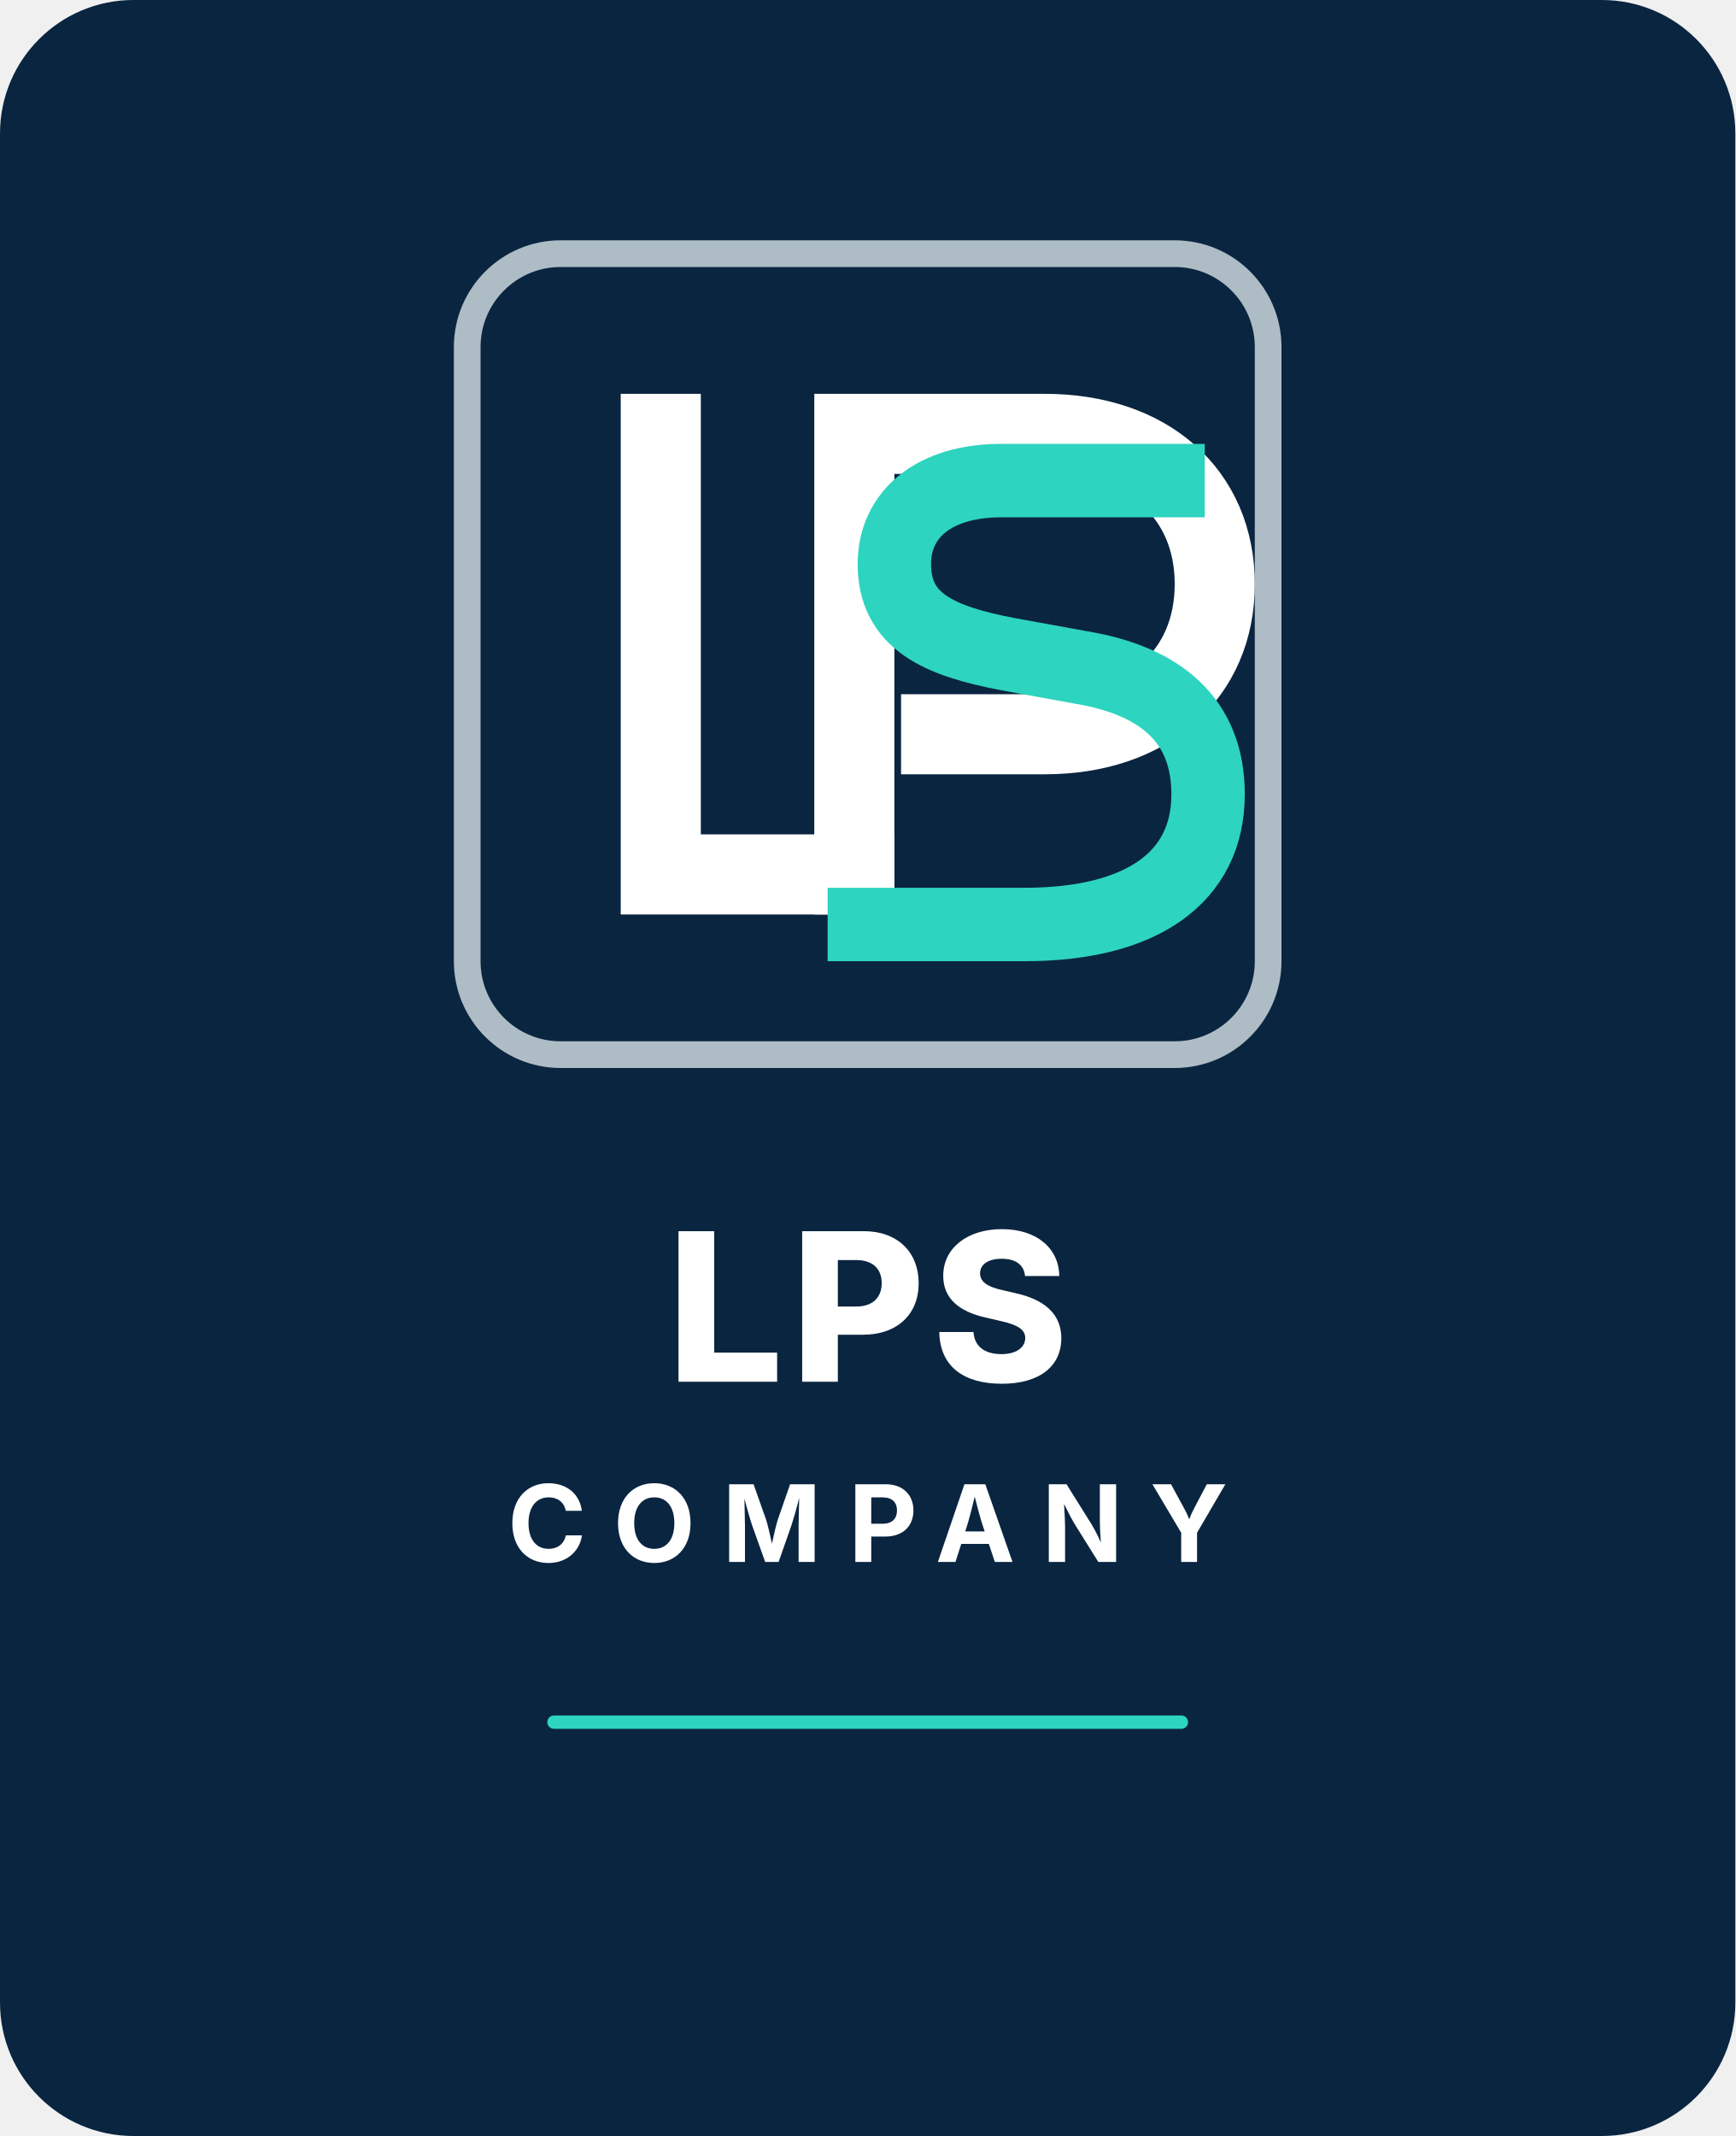
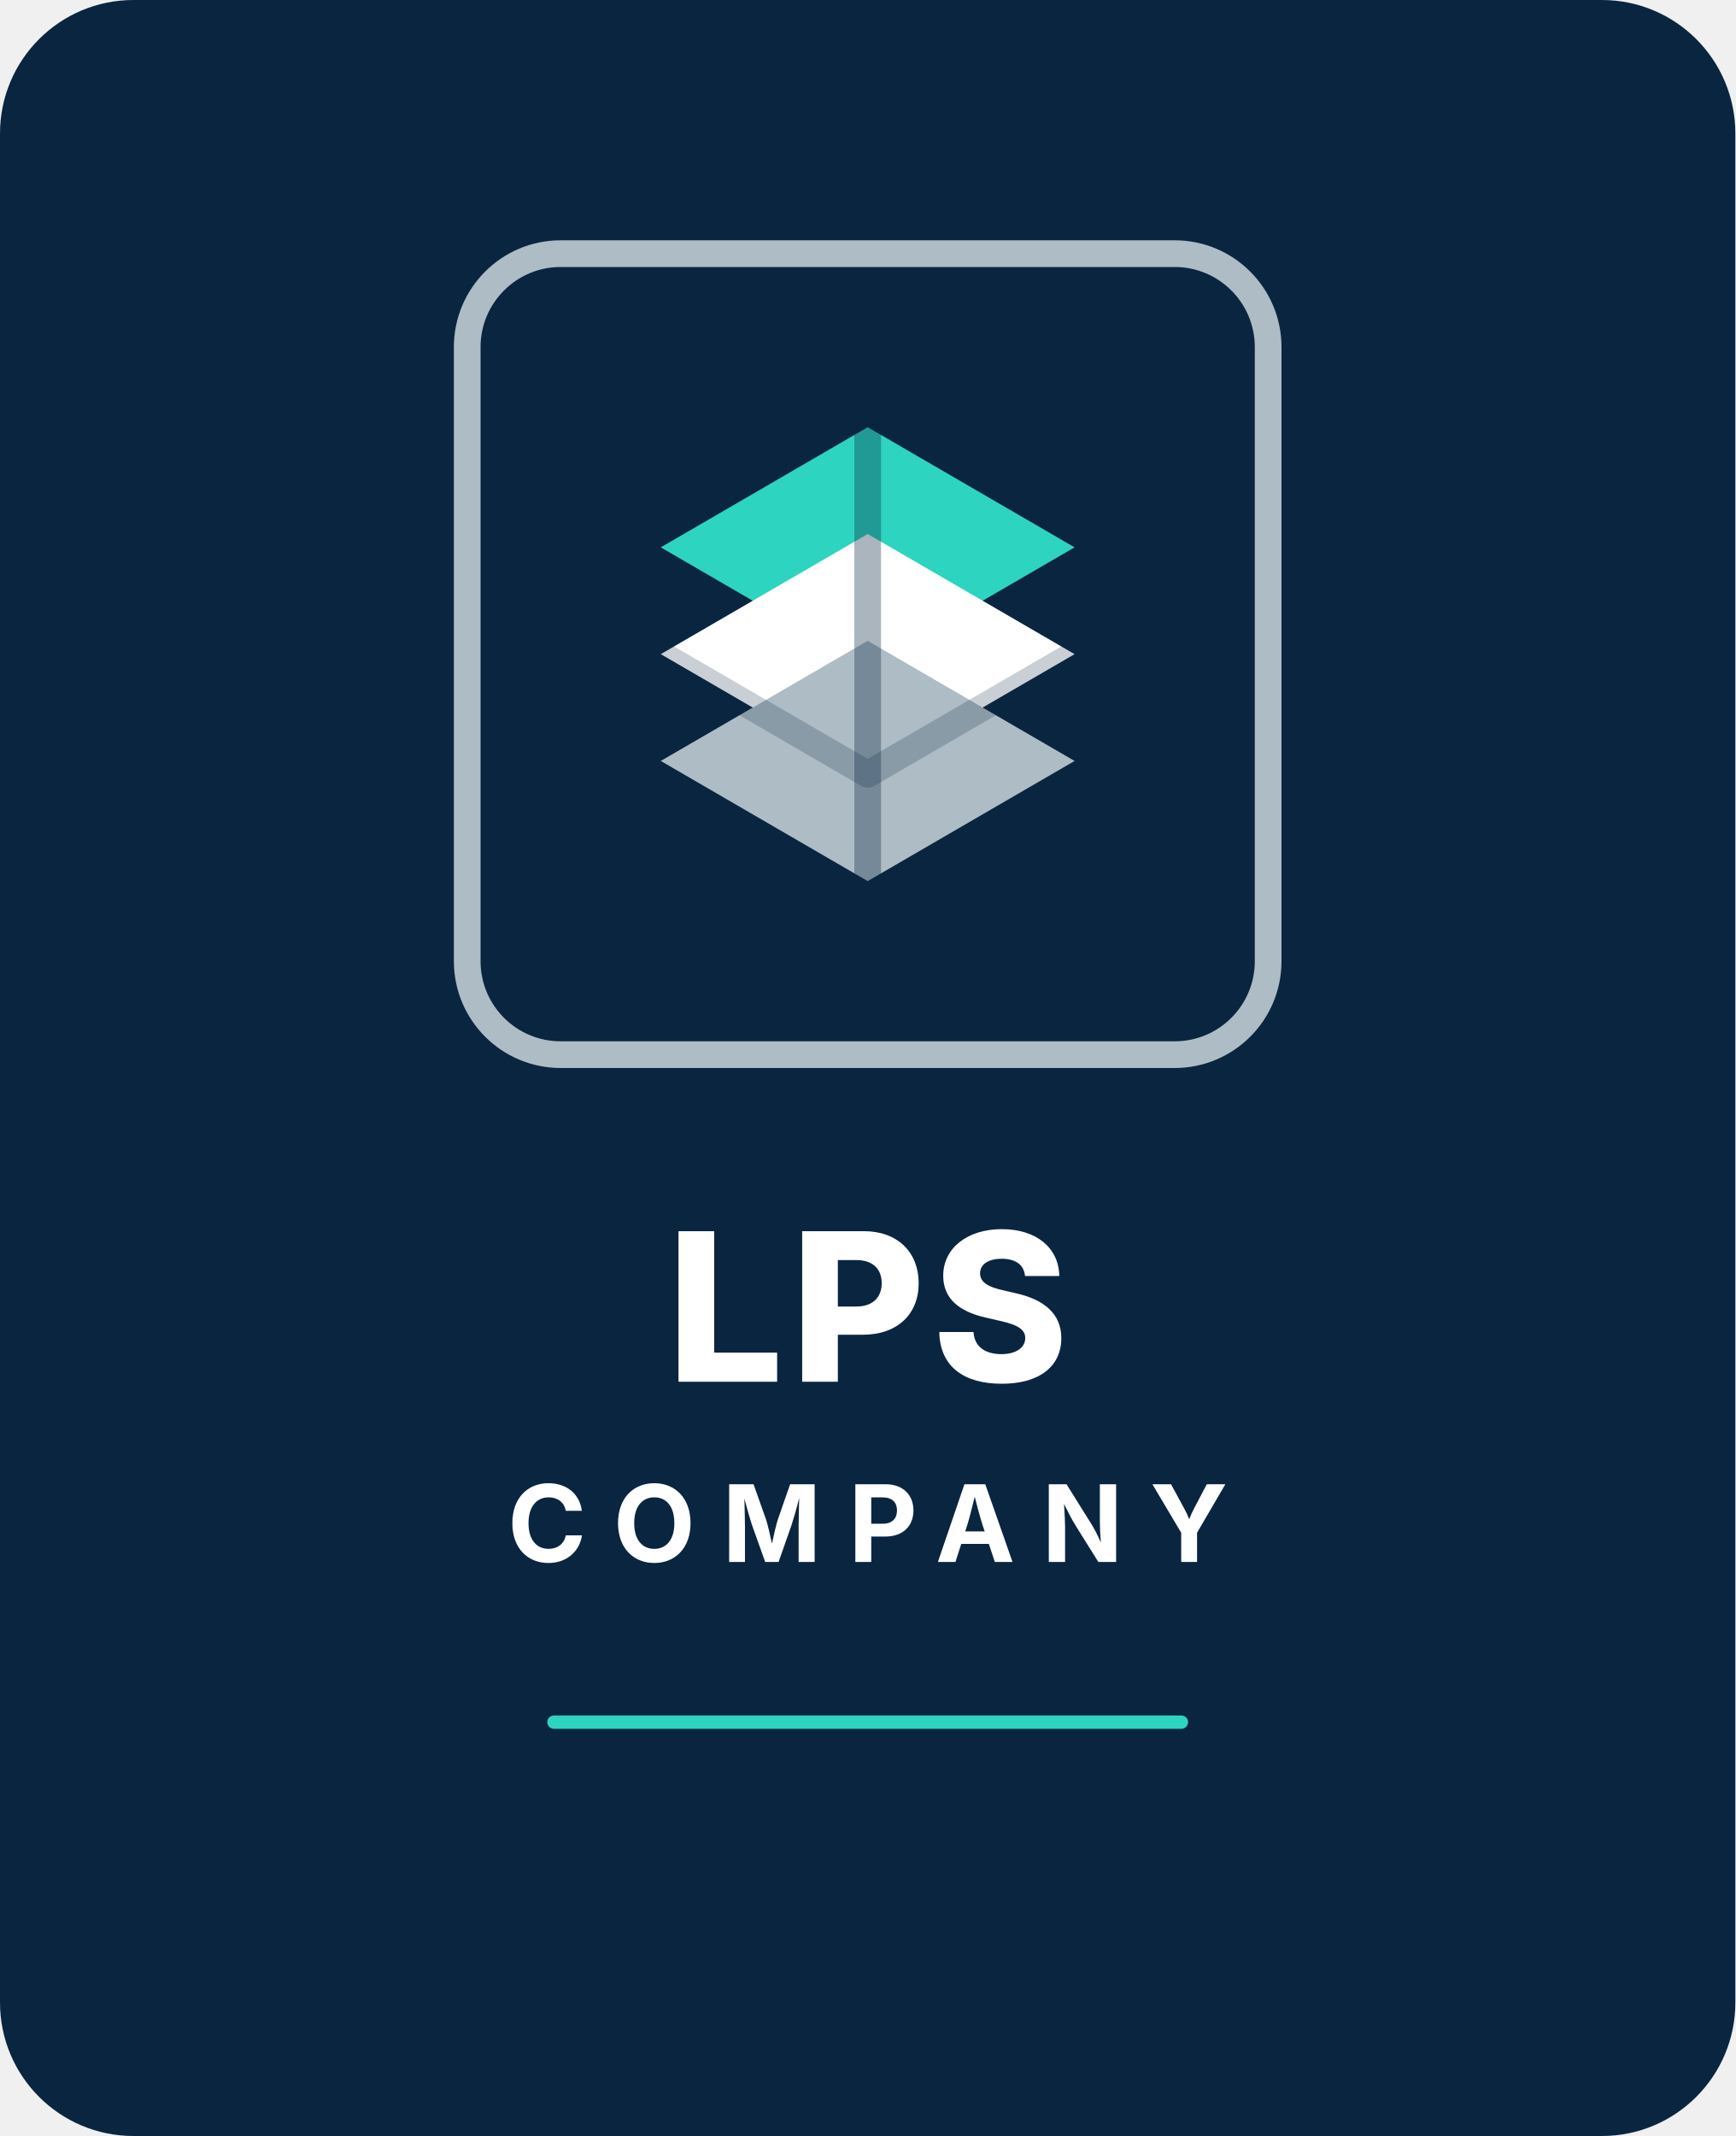
<svg xmlns="http://www.w3.org/2000/svg" viewBox="0 0 520 640" role="img" aria-labelledby="title desc">
  <rect width="520" height="640" rx="40" fill="#0A2540" />
  <g transform="translate(140 76)">
    <rect x="0" y="0" width="240" height="240" rx="28" fill="none" stroke="#AEBCC5" stroke-width="8" />
-     <path d="M58 54v132h58" fill="none" stroke="#FFFFFF" stroke-width="24" stroke-linecap="square" stroke-linejoin="miter" />
-     <path d="M116 186V54h57c31 0 51 18 51 45s-20 45-51 45h-31" fill="none" stroke="#FFFFFF" stroke-width="24" stroke-linecap="square" stroke-linejoin="miter" />
-     <path d="M210 68h-50c-20 0-32 10-32 25 0 17 13 23 34 27l22 4c24 4 38 16 38 38 0 25-20 39-55 39h-48" fill="none" stroke="#2DD4BF" stroke-width="22" stroke-linecap="square" stroke-linejoin="miter" />
+     <path d="M58 88L120 52L182 88L120 124Z" fill="#2DD4BF" />
+     <path d="M58 120L120 84L182 120L120 156Z" fill="#FFFFFF" />
+     <path d="M58 152L120 116L182 152L120 188Z" fill="#AEBCC5" />
+     <path d="M120 54V186" stroke="#0A2540" stroke-width="8" stroke-linecap="round" opacity=".34" />
+     <path d="M58 120L120 156L182 120" fill="none" stroke="#0A2540" stroke-width="8" stroke-linecap="round" stroke-linejoin="round" opacity=".22" />
  </g>
  <text x="260" y="414" text-anchor="middle" fill="#FFFFFF" font-family="Inter, Arial, sans-serif" font-size="62" font-weight="800" letter-spacing="2">LPS</text>
  <text x="260" y="468" text-anchor="middle" fill="#FFFFFF" font-family="Inter, Arial, sans-serif" font-size="32" font-weight="700" letter-spacing="8">COMPANY</text>
  <path d="M166 516h188" stroke="#2DD4BF" stroke-width="4" stroke-linecap="round" />
</svg>
